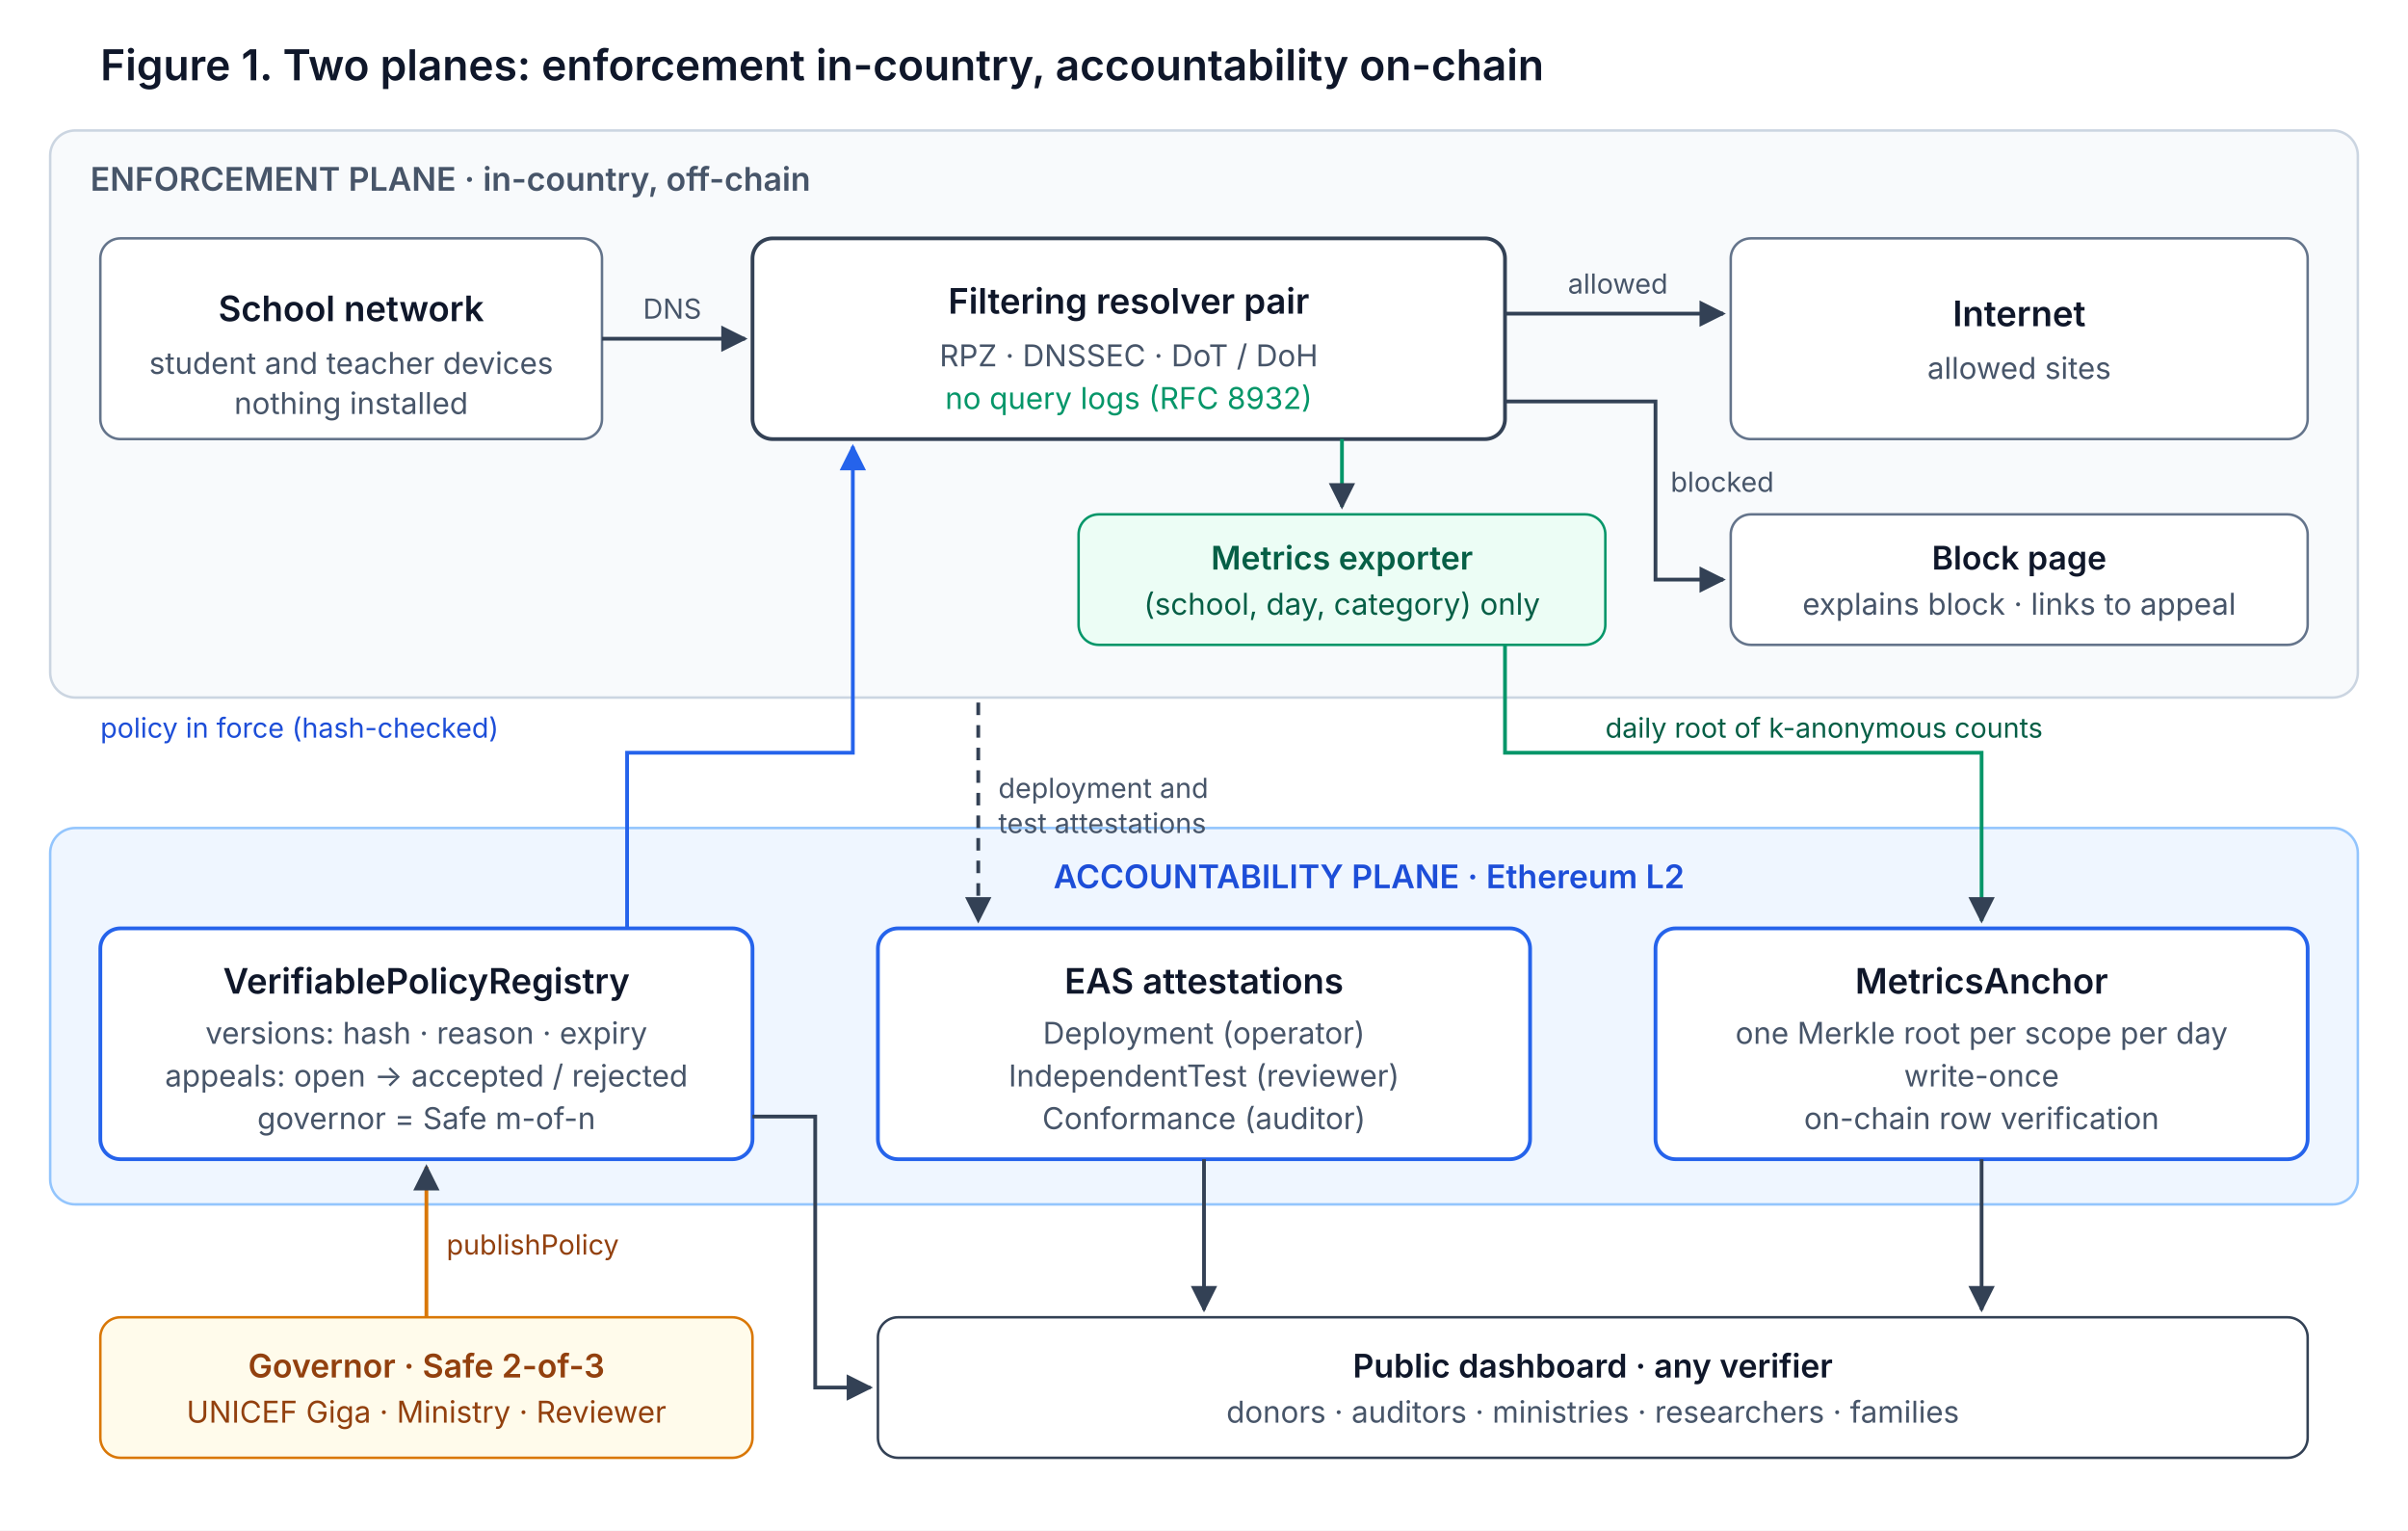
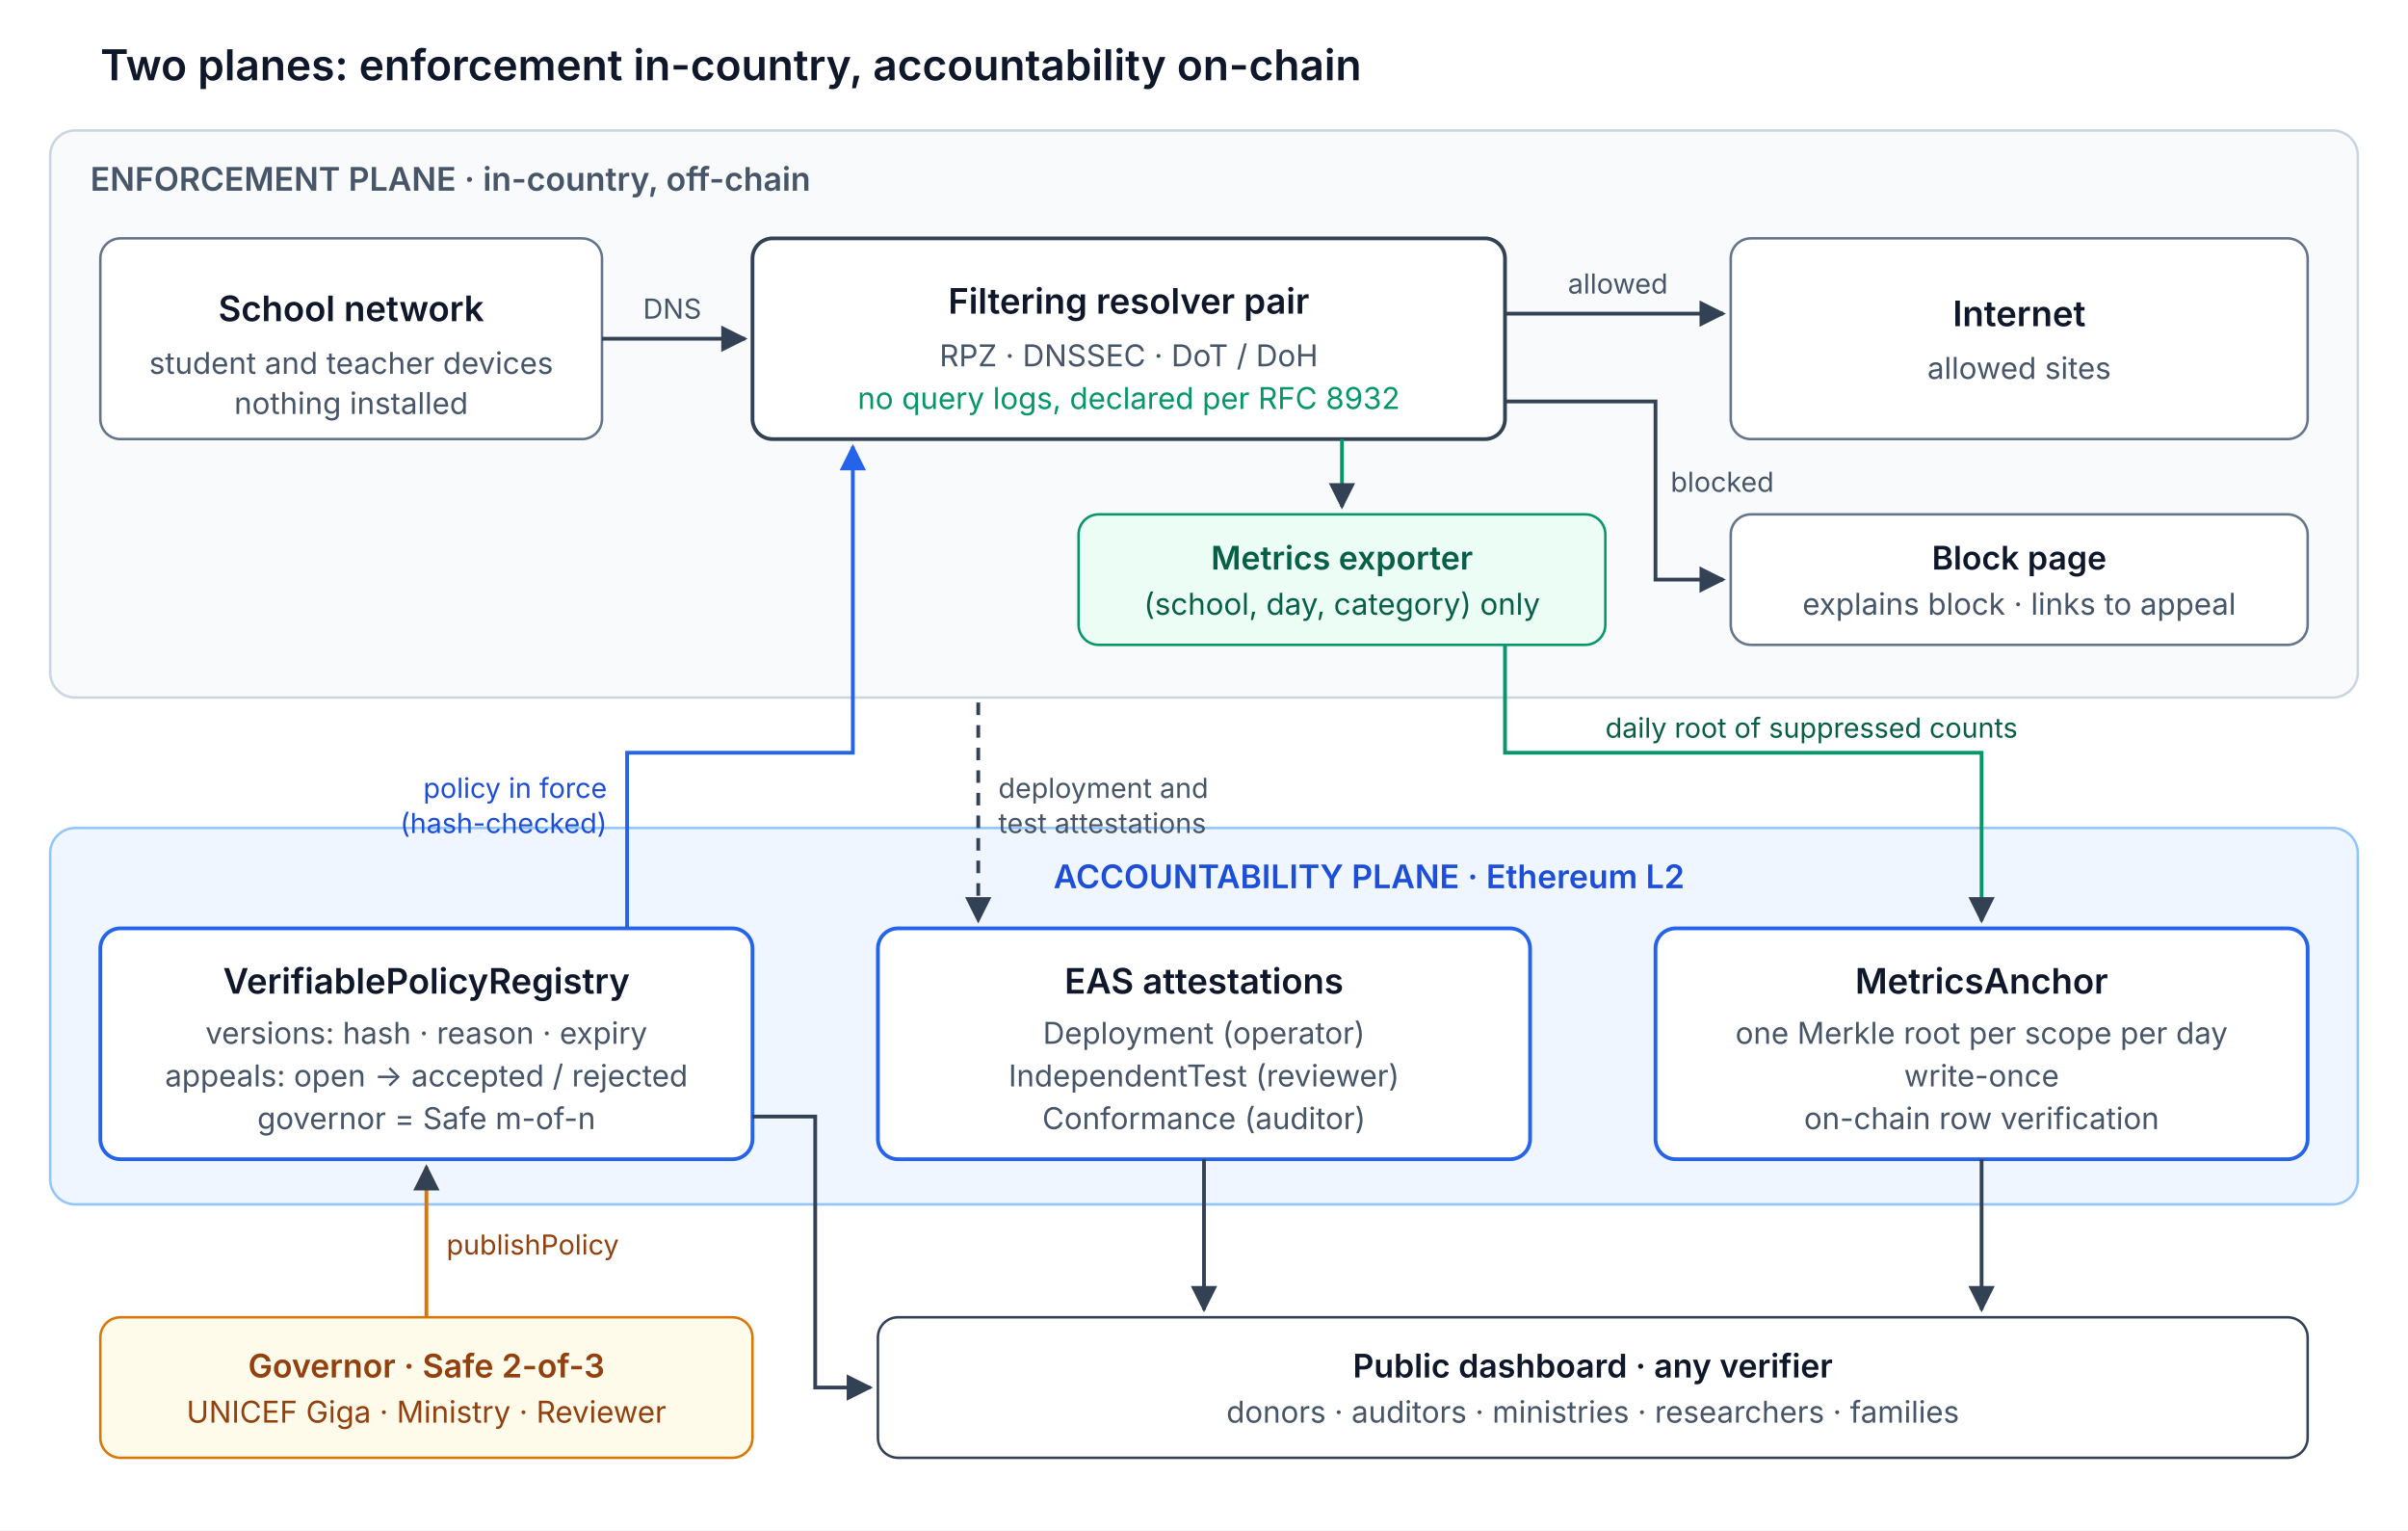
<svg xmlns="http://www.w3.org/2000/svg" viewBox="0 0 960 610" width="960" height="610" font-family="Inter, -apple-system, 'Segoe UI', Helvetica, Arial, sans-serif">
  <defs>
    <marker id="a" viewBox="0 0 10 10" refX="9" refY="5" markerWidth="7" markerHeight="7" orient="auto-start-reverse">
      <path d="M0,0 L10,5 L0,10 z" fill="#334155" />
    </marker>
    <marker id="b" viewBox="0 0 10 10" refX="9" refY="5" markerWidth="7" markerHeight="7" orient="auto-start-reverse">
      <path d="M0,0 L10,5 L0,10 z" fill="#2563eb" />
    </marker>
  </defs>
  <rect width="960" height="610" fill="#ffffff" />
-   <text x="40" y="32" font-size="17" font-weight="600" fill="#0f172a">Figure 1. Two planes: enforcement in-country, accountability on-chain</text>
+   <text x="40" y="32" font-size="17" font-weight="600" fill="#0f172a">Two planes: enforcement in-country, accountability on-chain</text>
  <rect x="20" y="52" width="920" height="226" rx="10" fill="#f8fafc" stroke="#cbd5e1" />
  <text x="36" y="76" font-size="13" font-weight="600" fill="#475569">ENFORCEMENT PLANE · in-country, off-chain</text>
  <rect x="40" y="95" width="200" height="80" rx="8" fill="#fff" stroke="#64748b" />
  <text x="140" y="128" font-size="14" font-weight="600" fill="#0f172a" text-anchor="middle">School network</text>
  <text x="140" y="149" font-size="12" fill="#475569" text-anchor="middle">student and teacher devices</text>
  <text x="140" y="165" font-size="12" fill="#475569" text-anchor="middle">nothing installed</text>
  <rect x="300" y="95" width="300" height="80" rx="8" fill="#fff" stroke="#334155" stroke-width="1.5" />
  <text x="450" y="125" font-size="14" font-weight="600" fill="#0f172a" text-anchor="middle">Filtering resolver pair</text>
  <text x="450" y="146" font-size="12" fill="#475569" text-anchor="middle">RPZ · DNSSEC · DoT / DoH</text>
-   <text x="450" y="163" font-size="12" fill="#059669" text-anchor="middle">no query logs (RFC 8932)</text>
+   <text x="450" y="163" font-size="12" fill="#059669" text-anchor="middle">no query logs, declared per RFC 8932</text>
  <rect x="690" y="95" width="230" height="80" rx="8" fill="#fff" stroke="#64748b" />
  <text x="805" y="130" font-size="14" font-weight="600" fill="#0f172a" text-anchor="middle">Internet</text>
  <text x="805" y="151" font-size="12" fill="#475569" text-anchor="middle">allowed sites</text>
  <rect x="430" y="205" width="210" height="52" rx="8" fill="#ecfdf5" stroke="#059669" />
  <text x="535" y="227" font-size="13" font-weight="600" fill="#065f46" text-anchor="middle">Metrics exporter</text>
  <text x="535" y="245" font-size="12" fill="#065f46" text-anchor="middle">(school, day, category) only</text>
  <rect x="690" y="205" width="230" height="52" rx="8" fill="#fff" stroke="#64748b" />
  <text x="805" y="227" font-size="13" font-weight="600" fill="#0f172a" text-anchor="middle">Block page</text>
  <text x="805" y="245" font-size="12" fill="#475569" text-anchor="middle">explains block · links to appeal</text>
  <line x1="240" y1="135" x2="297" y2="135" stroke="#334155" stroke-width="1.5" marker-end="url(#a)" />
  <text x="268" y="127" font-size="11" fill="#475569" text-anchor="middle">DNS</text>
  <line x1="600" y1="125" x2="687" y2="125" stroke="#334155" stroke-width="1.5" marker-end="url(#a)" />
  <text x="645" y="117" font-size="11" fill="#475569" text-anchor="middle">allowed</text>
  <path d="M600,160 L660,160 L660,231 L687,231" fill="none" stroke="#334155" stroke-width="1.5" marker-end="url(#a)" />
  <text x="666" y="196" font-size="11" fill="#475569">blocked</text>
  <line x1="535" y1="175" x2="535" y2="202" stroke="#059669" stroke-width="1.5" marker-end="url(#a)" />
  <rect x="20" y="330" width="920" height="150" rx="10" fill="#eff6ff" stroke="#93c5fd" />
  <text x="420" y="354" font-size="13" font-weight="600" fill="#1d4ed8">ACCOUNTABILITY PLANE · Ethereum L2</text>
  <rect x="40" y="370" width="260" height="92" rx="8" fill="#fff" stroke="#2563eb" stroke-width="1.5" />
  <text x="170" y="396" font-size="14" font-weight="600" fill="#0f172a" text-anchor="middle">VerifiablePolicyRegistry</text>
  <text x="170" y="416" font-size="12" fill="#475569" text-anchor="middle">versions: hash · reason · expiry</text>
  <text x="170" y="433" font-size="12" fill="#475569" text-anchor="middle">appeals: open → accepted / rejected</text>
  <text x="170" y="450" font-size="12" fill="#475569" text-anchor="middle">governor = Safe m-of-n</text>
  <rect x="350" y="370" width="260" height="92" rx="8" fill="#fff" stroke="#2563eb" stroke-width="1.5" />
  <text x="480" y="396" font-size="14" font-weight="600" fill="#0f172a" text-anchor="middle">EAS attestations</text>
  <text x="480" y="416" font-size="12" fill="#475569" text-anchor="middle">Deployment (operator)</text>
  <text x="480" y="433" font-size="12" fill="#475569" text-anchor="middle">IndependentTest (reviewer)</text>
  <text x="480" y="450" font-size="12" fill="#475569" text-anchor="middle">Conformance (auditor)</text>
  <rect x="660" y="370" width="260" height="92" rx="8" fill="#fff" stroke="#2563eb" stroke-width="1.5" />
  <text x="790" y="396" font-size="14" font-weight="600" fill="#0f172a" text-anchor="middle">MetricsAnchor</text>
  <text x="790" y="416" font-size="12" fill="#475569" text-anchor="middle">one Merkle root per scope per day</text>
  <text x="790" y="433" font-size="12" fill="#475569" text-anchor="middle">write-once</text>
  <text x="790" y="450" font-size="12" fill="#475569" text-anchor="middle">on-chain row verification</text>
  <path d="M250,370 L250,300 L340,300 L340,178" fill="none" stroke="#2563eb" stroke-width="1.5" marker-end="url(#b)" />
-   <text x="40" y="294" font-size="11" fill="#1d4ed8">policy in force (hash-checked)</text>
+   <text x="242" y="318" font-size="11" fill="#1d4ed8" text-anchor="end">policy in force</text>
+   <text x="242" y="332" font-size="11" fill="#1d4ed8" text-anchor="end">(hash-checked)</text>
  <line x1="390" y1="280" x2="390" y2="367" stroke="#334155" stroke-width="1.5" stroke-dasharray="5 4" marker-end="url(#a)" />
  <text x="398" y="318" font-size="11" fill="#475569">deployment and</text>
  <text x="398" y="332" font-size="11" fill="#475569">test attestations</text>
  <path d="M600,257 L600,300 L790,300 L790,367" fill="none" stroke="#059669" stroke-width="1.5" marker-end="url(#a)" />
-   <text x="640" y="294" font-size="11" fill="#065f46">daily root of k-anonymous counts</text>
+   <text x="640" y="294" font-size="11" fill="#065f46">daily root of suppressed counts</text>
  <rect x="40" y="525" width="260" height="56" rx="8" fill="#fffbeb" stroke="#d97706" />
  <text x="170" y="549" font-size="13" font-weight="600" fill="#92400e" text-anchor="middle">Governor · Safe 2-of-3</text>
  <text x="170" y="567" font-size="12" fill="#92400e" text-anchor="middle">UNICEF Giga · Ministry · Reviewer</text>
  <line x1="170" y1="525" x2="170" y2="465" stroke="#d97706" stroke-width="1.5" marker-end="url(#a)" />
  <text x="178" y="500" font-size="11" fill="#92400e">publishPolicy</text>
  <rect x="350" y="525" width="570" height="56" rx="8" fill="#fff" stroke="#334155" />
  <text x="635" y="549" font-size="13" font-weight="600" fill="#0f172a" text-anchor="middle">Public dashboard · any verifier</text>
  <text x="635" y="567" font-size="12" fill="#475569" text-anchor="middle">donors · auditors · ministries · researchers · families</text>
  <line x1="480" y1="462" x2="480" y2="522" stroke="#334155" stroke-width="1.5" marker-end="url(#a)" />
  <line x1="790" y1="462" x2="790" y2="522" stroke="#334155" stroke-width="1.5" marker-end="url(#a)" />
  <path d="M300,445 L325,445 L325,553 L347,553" fill="none" stroke="#334155" stroke-width="1.5" marker-end="url(#a)" />
</svg>
